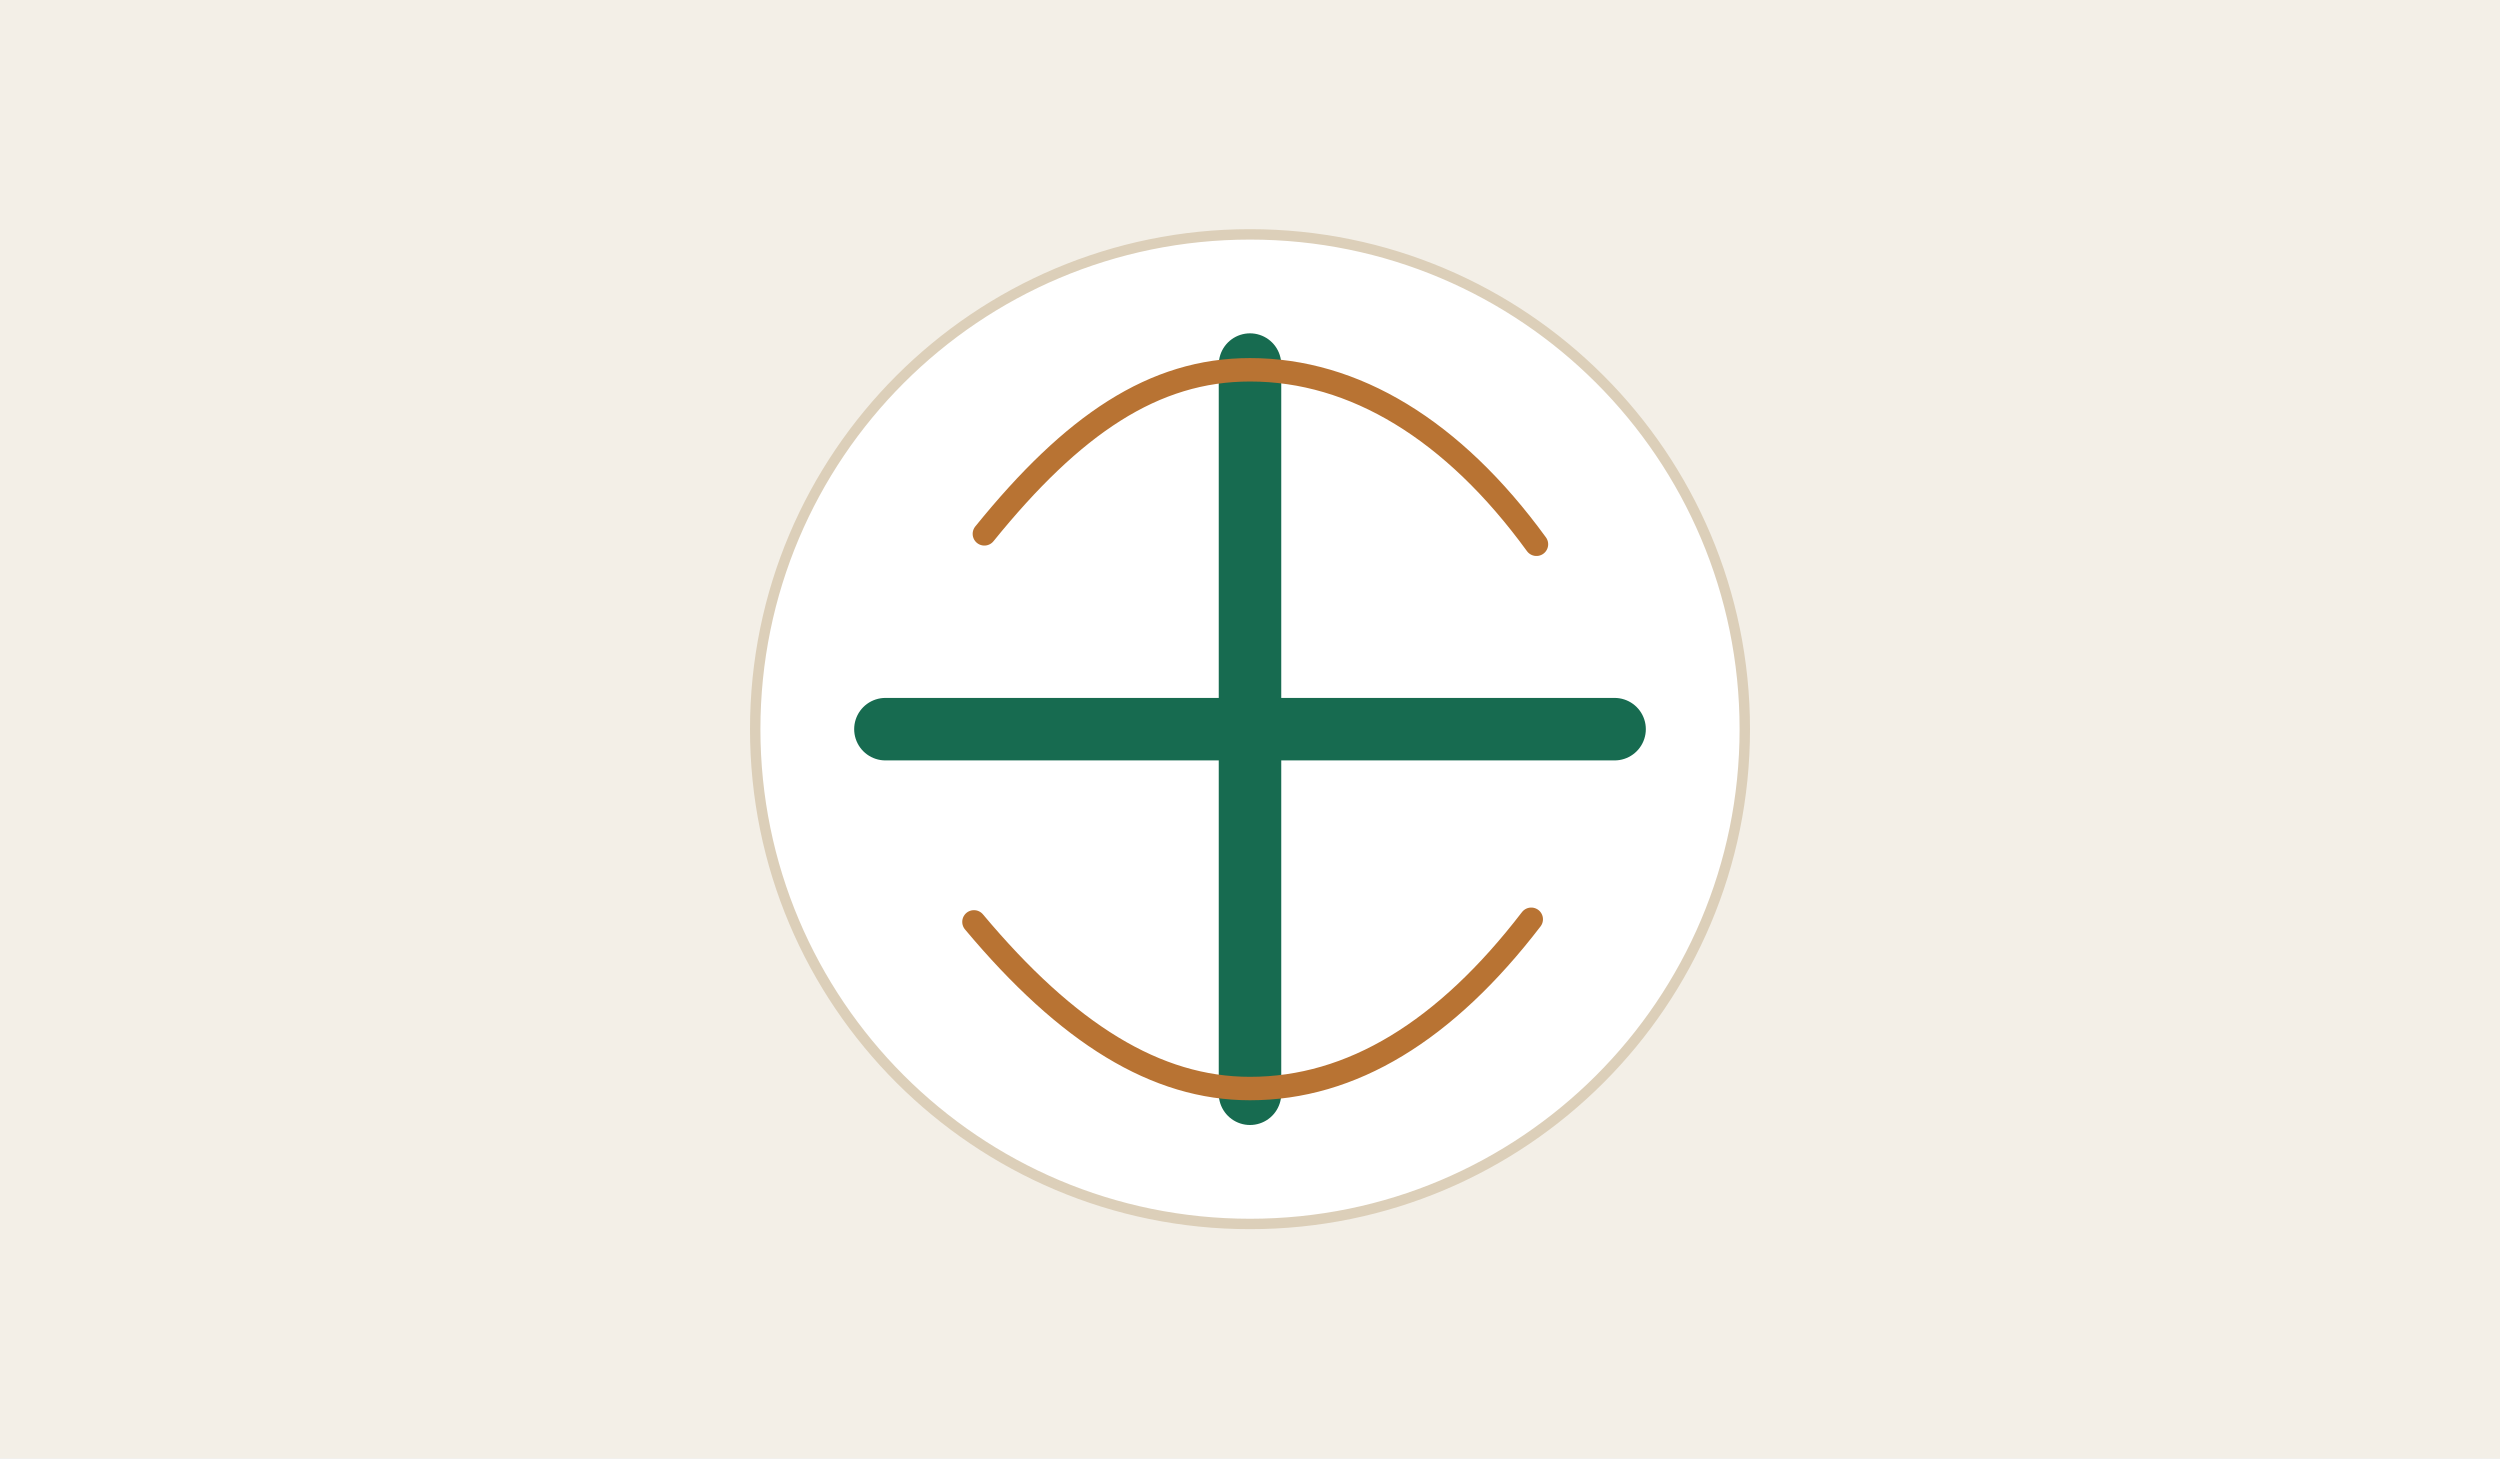
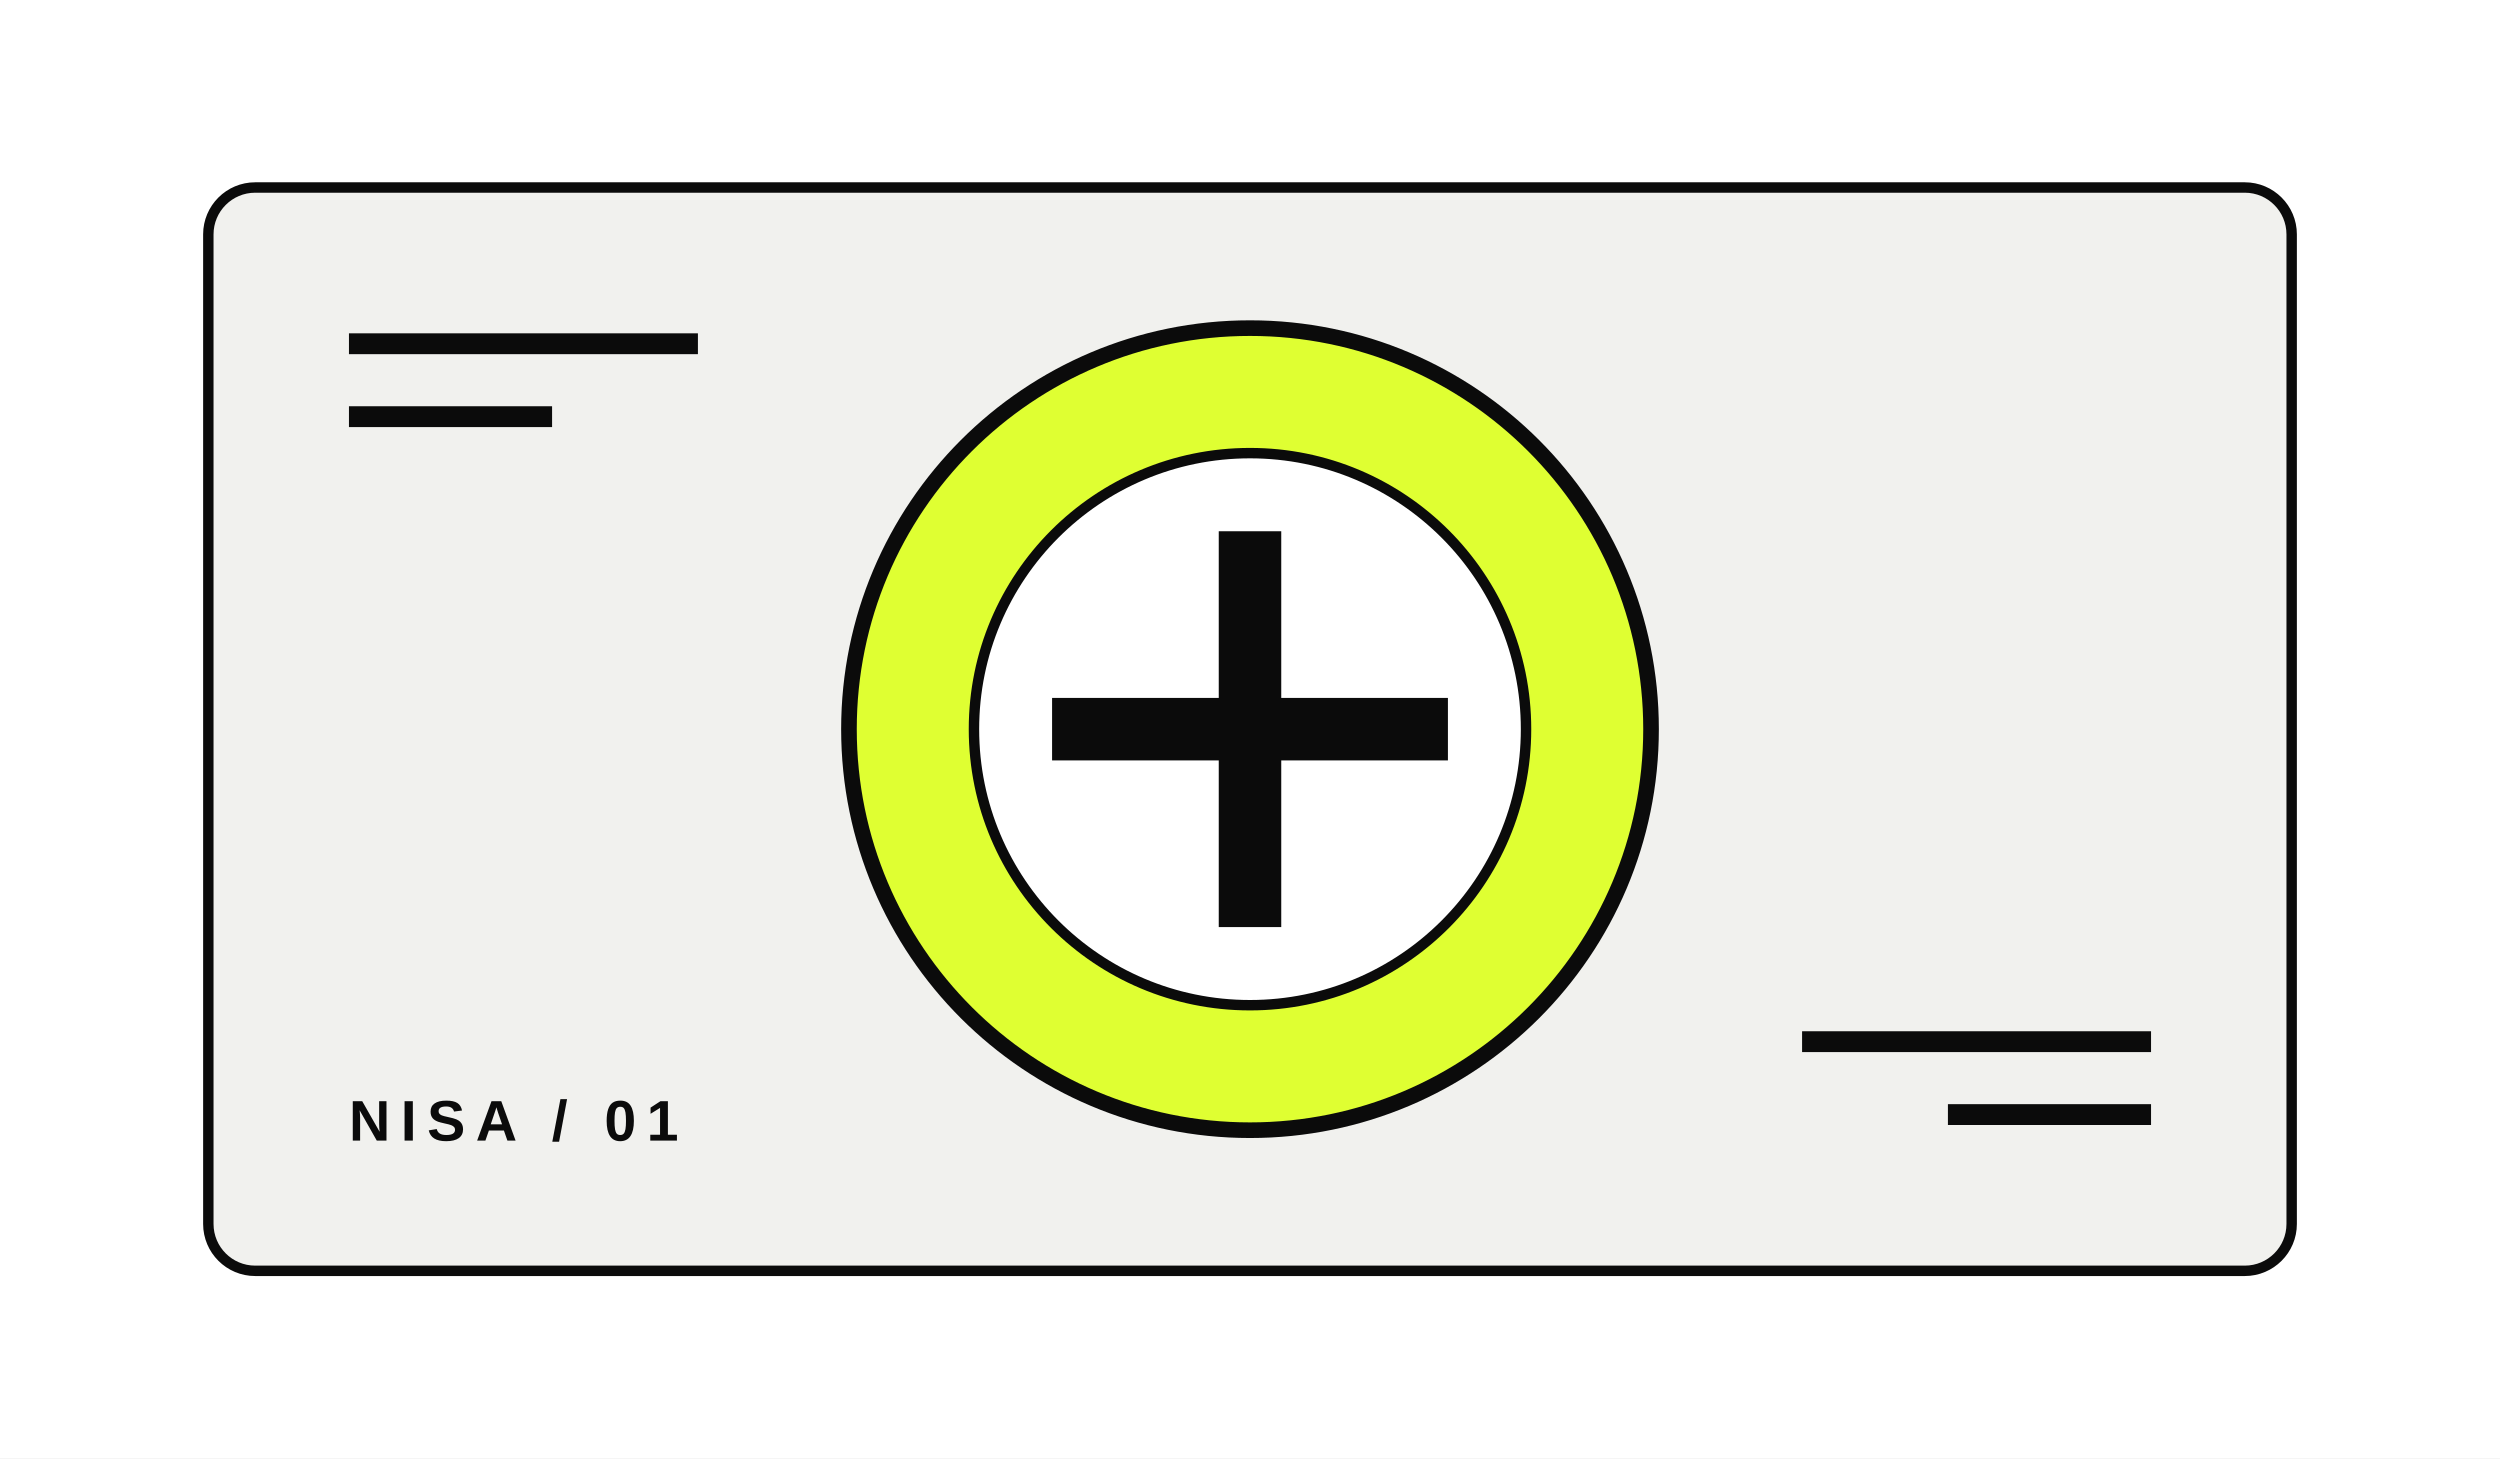
<svg xmlns="http://www.w3.org/2000/svg" width="960" height="560" viewBox="0 0 960 560">
-   <rect width="960" height="560" fill="#f3efe7" />
-   <circle cx="480" cy="280" r="190" fill="#fff" stroke="#dccfb9" stroke-width="4" />
-   <path d="M480 140v280M340 280h280" stroke="#176b50" stroke-width="24" stroke-linecap="round" />
-   <path d="M378 205c34-42 65-63 102-63 40 0 78 23 110 67M374 354c36 43 70 64 106 64 39 0 75-22 108-65" fill="none" stroke="#b87333" stroke-width="9" stroke-linecap="round" />
+   <rect width="960" height="560" fill="#fff" />
+   <rect x="80" y="72" width="800" height="416" rx="18" fill="#f1f1ee" stroke="#0b0b0b" stroke-width="4" />
+   <circle cx="480" cy="280" r="154" fill="#dfff32" stroke="#0b0b0b" stroke-width="6" />
+   <circle cx="480" cy="280" r="106" fill="#fff" stroke="#0b0b0b" stroke-width="4" />
+   <path d="M480 204v152M404 280h152" stroke="#0b0b0b" stroke-width="24" />
+   <path d="M134 132h134M134 160h78M692 400h134M748 428h78" stroke="#0b0b0b" stroke-width="8" />
+   <text x="134" y="438" fill="#0b0b0b" font-family="Arial, sans-serif" font-size="22" font-weight="700" letter-spacing="4">NISA / 01</text>
</svg>
